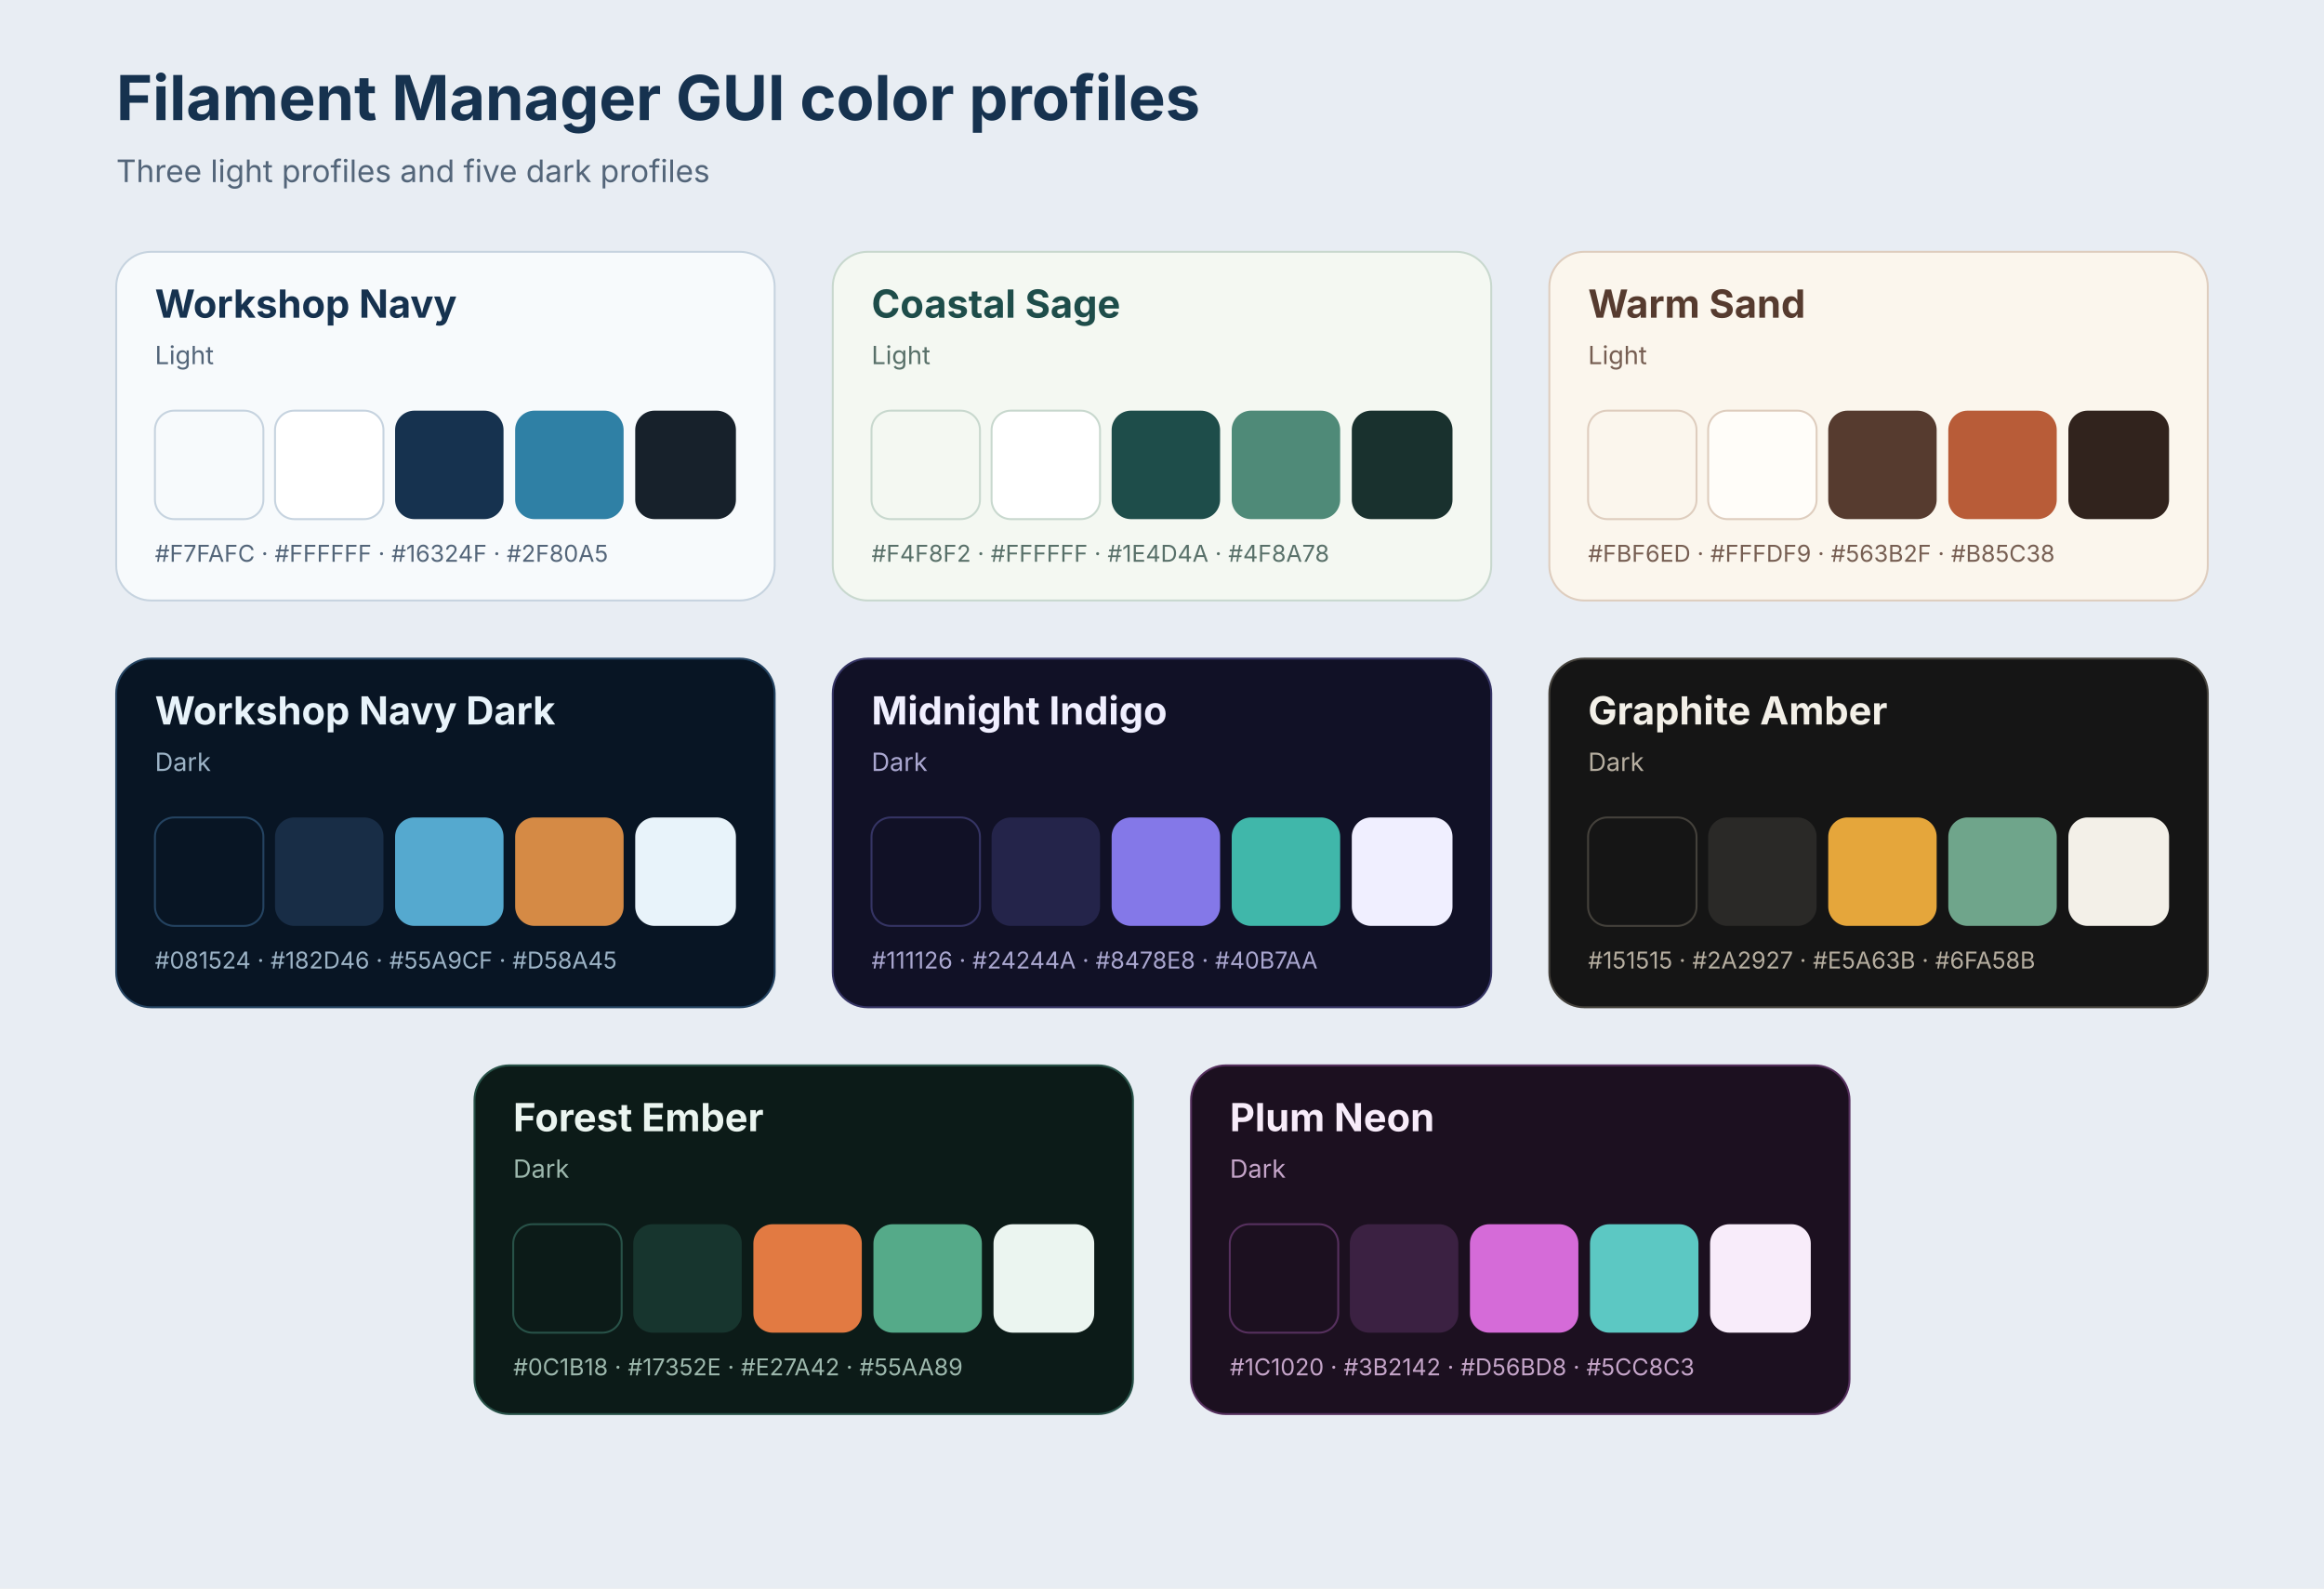
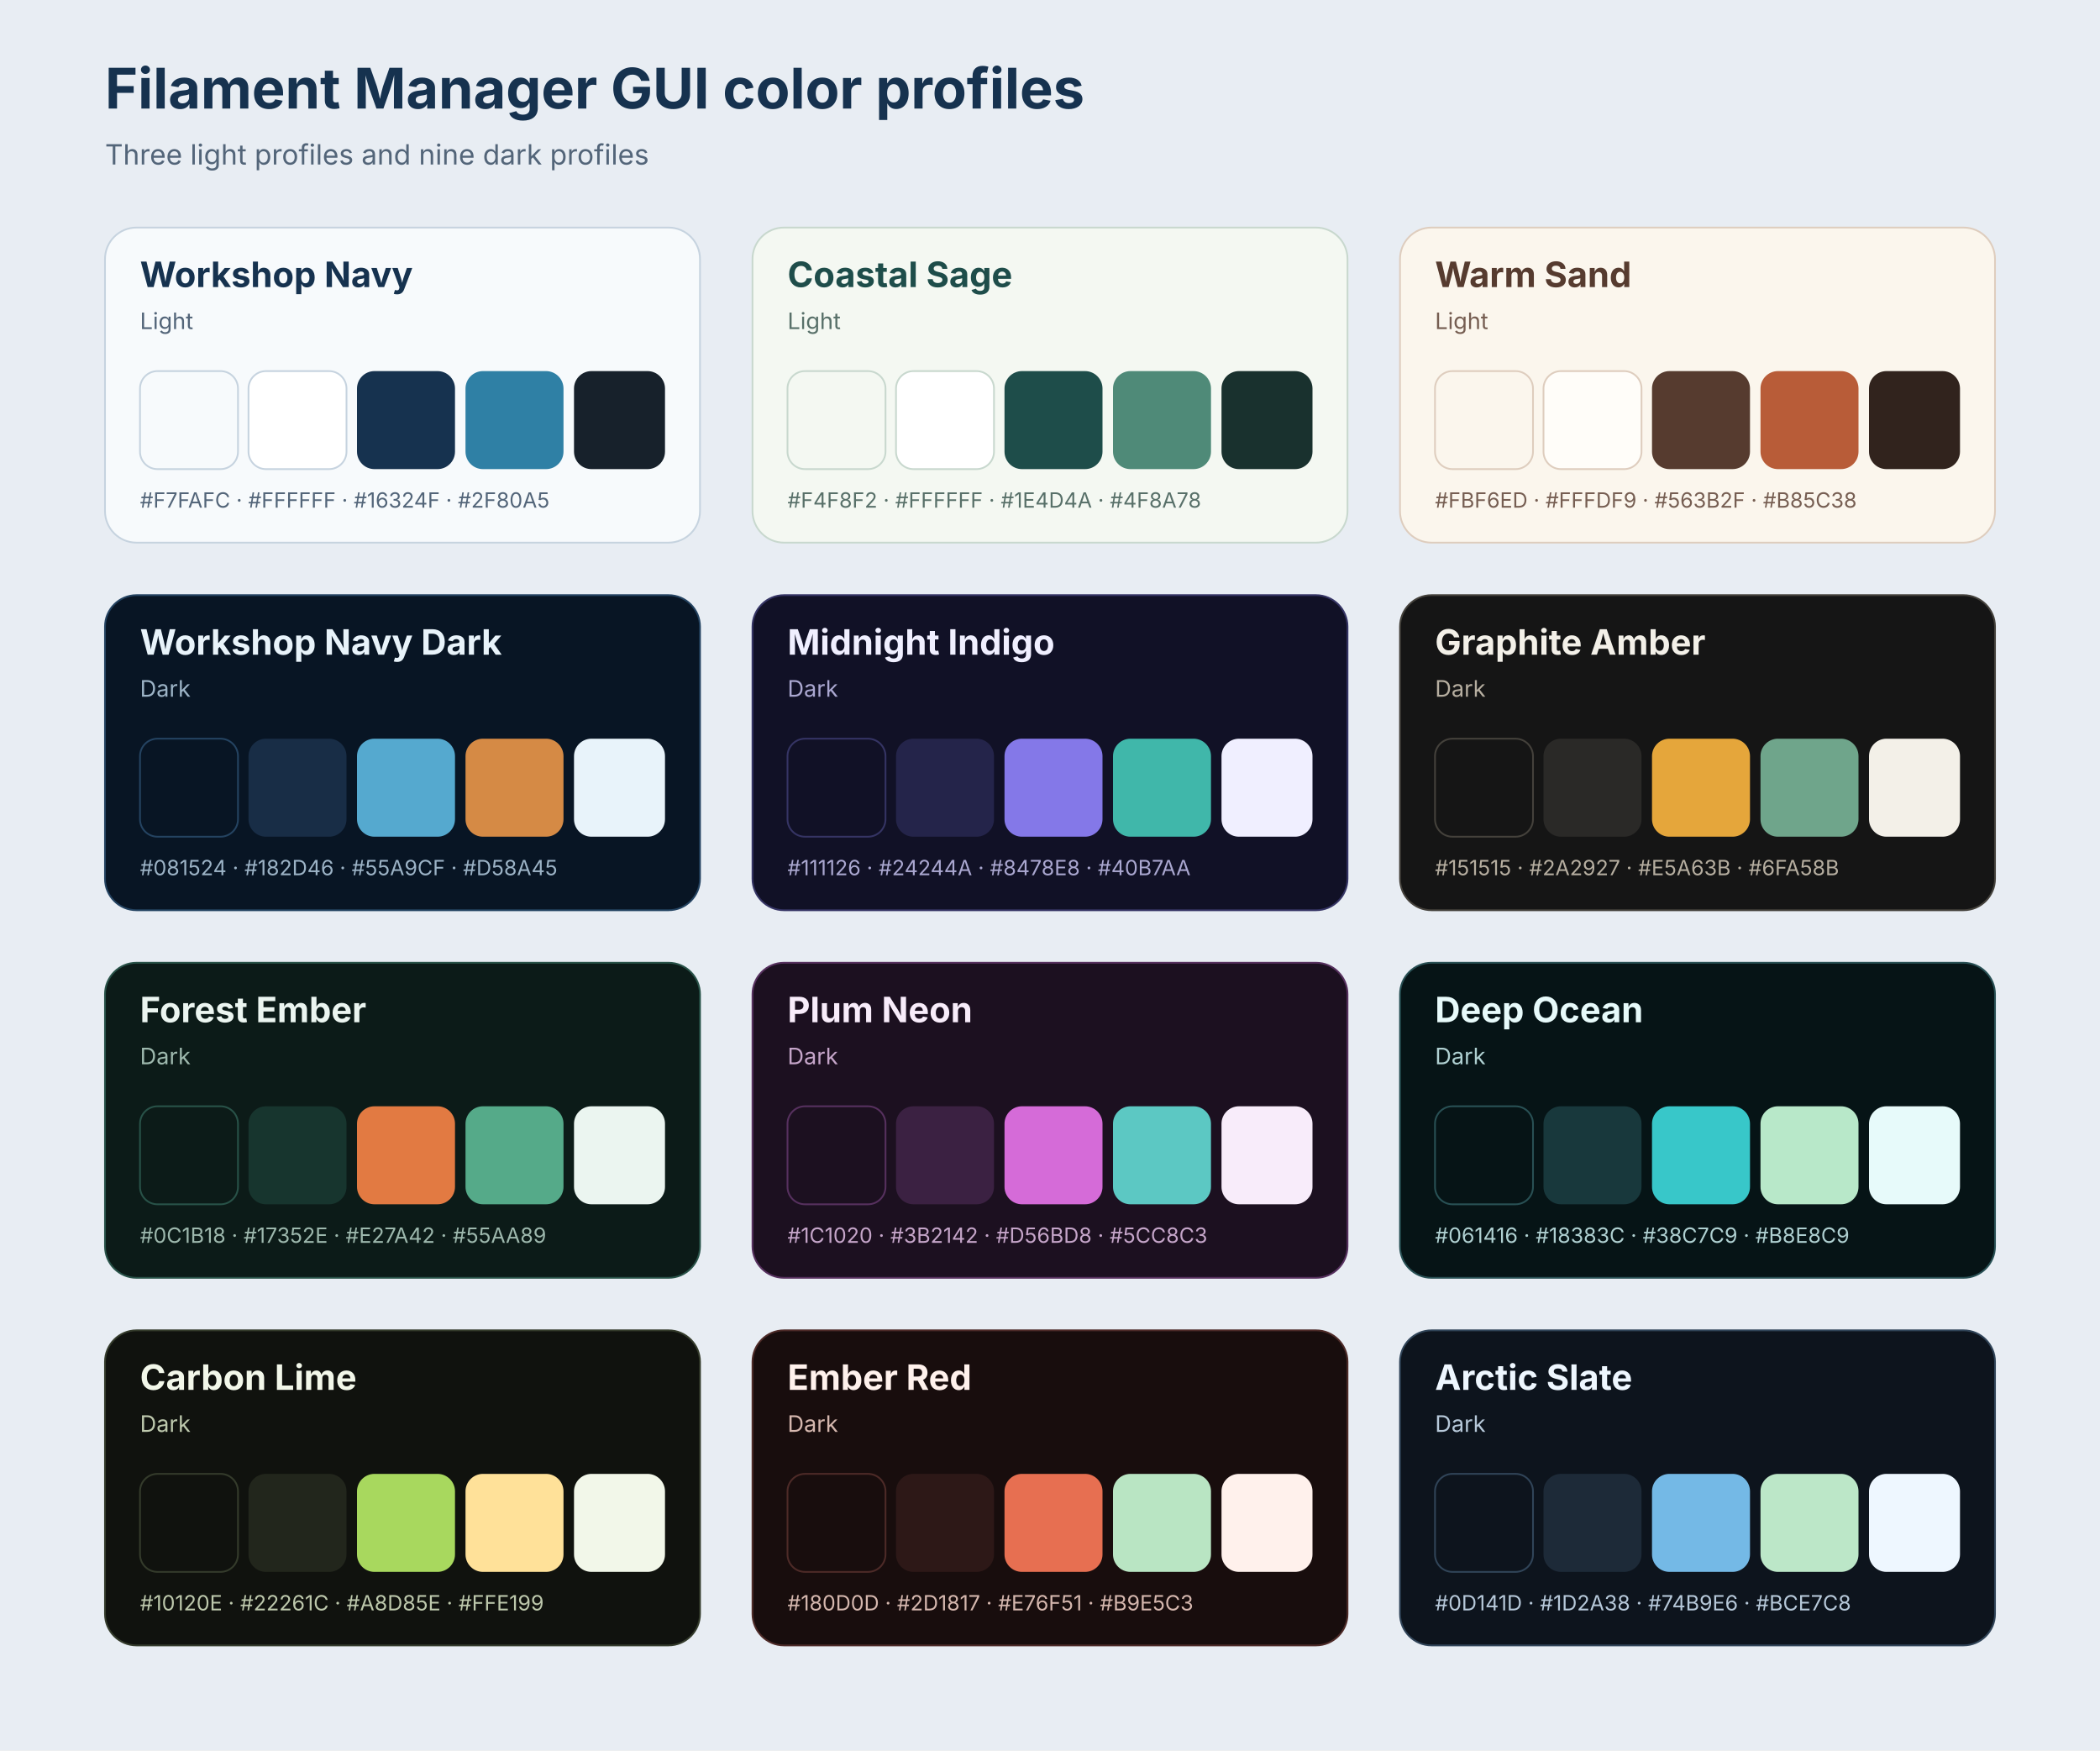
- <svg xmlns="http://www.w3.org/2000/svg" width="1200" height="820" viewBox="0 0 1200 820" role="img" aria-labelledby="title description">
-   <rect width="1200" height="820" fill="#E8EDF3" />
+ <svg xmlns="http://www.w3.org/2000/svg" width="1200" height="1000" viewBox="0 0 1200 1000" role="img" aria-labelledby="title description">
+   <rect width="1200" height="1000" fill="#E8EDF3" />
  <text x="60" y="62" fill="#16324F" font-family="Inter, system-ui, sans-serif" font-size="32" font-weight="700">Filament Manager GUI color profiles</text>
-   <text x="60" y="94" fill="#536579" font-family="Inter, system-ui, sans-serif" font-size="16">Three light profiles and five dark profiles</text>
+   <text x="60" y="94" fill="#536579" font-family="Inter, system-ui, sans-serif" font-size="16">Three light profiles and nine dark profiles</text>
  <g font-family="Inter, system-ui, sans-serif">
    <g transform="translate(60 130)">
      <rect width="340" height="180" rx="18" fill="#F7FAFC" stroke="#C6D3DF" />
      <text x="20" y="34" fill="#16324F" font-size="20" font-weight="700">Workshop Navy</text>
      <text x="20" y="58" fill="#536579" font-size="13">Light</text>
      <rect x="20" y="82" width="56" height="56" rx="10" fill="#F7FAFC" stroke="#C6D3DF" />
      <rect x="82" y="82" width="56" height="56" rx="10" fill="#FFFFFF" stroke="#C6D3DF" />
      <rect x="144" y="82" width="56" height="56" rx="10" fill="#16324F" />
      <rect x="206" y="82" width="56" height="56" rx="10" fill="#2F80A5" />
      <rect x="268" y="82" width="52" height="56" rx="10" fill="#17212B" />
      <text x="20" y="160" fill="#536579" font-size="12">#F7FAFC · #FFFFFF · #16324F · #2F80A5</text>
    </g>
    <g transform="translate(430 130)">
      <rect width="340" height="180" rx="18" fill="#F4F8F2" stroke="#C8D8CE" />
      <text x="20" y="34" fill="#1E4D4A" font-size="20" font-weight="700">Coastal Sage</text>
      <text x="20" y="58" fill="#587069" font-size="13">Light</text>
      <rect x="20" y="82" width="56" height="56" rx="10" fill="#F4F8F2" stroke="#C8D8CE" />
      <rect x="82" y="82" width="56" height="56" rx="10" fill="#FFFFFF" stroke="#C8D8CE" />
      <rect x="144" y="82" width="56" height="56" rx="10" fill="#1E4D4A" />
      <rect x="206" y="82" width="56" height="56" rx="10" fill="#4F8A78" />
      <rect x="268" y="82" width="52" height="56" rx="10" fill="#19312E" />
      <text x="20" y="160" fill="#587069" font-size="12">#F4F8F2 · #FFFFFF · #1E4D4A · #4F8A78</text>
    </g>
    <g transform="translate(800 130)">
      <rect width="340" height="180" rx="18" fill="#FBF6ED" stroke="#DECDBE" />
      <text x="20" y="34" fill="#563B2F" font-size="20" font-weight="700">Warm Sand</text>
      <text x="20" y="58" fill="#765E52" font-size="13">Light</text>
      <rect x="20" y="82" width="56" height="56" rx="10" fill="#FBF6ED" stroke="#DECDBE" />
      <rect x="82" y="82" width="56" height="56" rx="10" fill="#FFFDF9" stroke="#DECDBE" />
      <rect x="144" y="82" width="56" height="56" rx="10" fill="#563B2F" />
      <rect x="206" y="82" width="56" height="56" rx="10" fill="#B85C38" />
      <rect x="268" y="82" width="52" height="56" rx="10" fill="#31231D" />
      <text x="20" y="160" fill="#765E52" font-size="12">#FBF6ED · #FFFDF9 · #563B2F · #B85C38</text>
    </g>
    <g transform="translate(60 340)">
      <rect width="340" height="180" rx="18" fill="#081524" stroke="#244361" />
      <text x="20" y="34" fill="#E8F3FA" font-size="20" font-weight="700">Workshop Navy Dark</text>
      <text x="20" y="58" fill="#9CB3C6" font-size="13">Dark</text>
      <rect x="20" y="82" width="56" height="56" rx="10" fill="#081524" stroke="#244361" />
      <rect x="82" y="82" width="56" height="56" rx="10" fill="#182D46" />
      <rect x="144" y="82" width="56" height="56" rx="10" fill="#55A9CF" />
      <rect x="206" y="82" width="56" height="56" rx="10" fill="#D58A45" />
      <rect x="268" y="82" width="52" height="56" rx="10" fill="#E8F3FA" />
      <text x="20" y="160" fill="#9CB3C6" font-size="12">#081524 · #182D46 · #55A9CF · #D58A45</text>
    </g>
    <g transform="translate(430 340)">
      <rect width="340" height="180" rx="18" fill="#111126" stroke="#353464" />
      <text x="20" y="34" fill="#F0EFFF" font-size="20" font-weight="700">Midnight Indigo</text>
      <text x="20" y="58" fill="#AAA7D0" font-size="13">Dark</text>
      <rect x="20" y="82" width="56" height="56" rx="10" fill="#111126" stroke="#353464" />
      <rect x="82" y="82" width="56" height="56" rx="10" fill="#24244A" />
      <rect x="144" y="82" width="56" height="56" rx="10" fill="#8478E8" />
      <rect x="206" y="82" width="56" height="56" rx="10" fill="#40B7AA" />
      <rect x="268" y="82" width="52" height="56" rx="10" fill="#F0EFFF" />
      <text x="20" y="160" fill="#AAA7D0" font-size="12">#111126 · #24244A · #8478E8 · #40B7AA</text>
    </g>
    <g transform="translate(800 340)">
      <rect width="340" height="180" rx="18" fill="#151515" stroke="#44413B" />
      <text x="20" y="34" fill="#F3F0E8" font-size="20" font-weight="700">Graphite Amber</text>
      <text x="20" y="58" fill="#B6AEA0" font-size="13">Dark</text>
      <rect x="20" y="82" width="56" height="56" rx="10" fill="#151515" stroke="#44413B" />
      <rect x="82" y="82" width="56" height="56" rx="10" fill="#2A2927" />
      <rect x="144" y="82" width="56" height="56" rx="10" fill="#E5A63B" />
      <rect x="206" y="82" width="56" height="56" rx="10" fill="#6FA58B" />
      <rect x="268" y="82" width="52" height="56" rx="10" fill="#F3F0E8" />
      <text x="20" y="160" fill="#B6AEA0" font-size="12">#151515 · #2A2927 · #E5A63B · #6FA58B</text>
    </g>
-     <g transform="translate(245 550)">
+     <g transform="translate(60 550)">
      <rect width="340" height="180" rx="18" fill="#0C1B18" stroke="#285248" />
      <text x="20" y="34" fill="#EBF5F0" font-size="20" font-weight="700">Forest Ember</text>
      <text x="20" y="58" fill="#9DB8AD" font-size="13">Dark</text>
      <rect x="20" y="82" width="56" height="56" rx="10" fill="#0C1B18" stroke="#285248" />
      <rect x="82" y="82" width="56" height="56" rx="10" fill="#17352E" />
      <rect x="144" y="82" width="56" height="56" rx="10" fill="#E27A42" />
      <rect x="206" y="82" width="56" height="56" rx="10" fill="#55AA89" />
      <rect x="268" y="82" width="52" height="56" rx="10" fill="#EBF5F0" />
      <text x="20" y="160" fill="#9DB8AD" font-size="12">#0C1B18 · #17352E · #E27A42 · #55AA89</text>
    </g>
-     <g transform="translate(615 550)">
+     <g transform="translate(430 550)">
      <rect width="340" height="180" rx="18" fill="#1C1020" stroke="#56305E" />
      <text x="20" y="34" fill="#F8ECFA" font-size="20" font-weight="700">Plum Neon</text>
      <text x="20" y="58" fill="#C5A5C9" font-size="13">Dark</text>
      <rect x="20" y="82" width="56" height="56" rx="10" fill="#1C1020" stroke="#56305E" />
      <rect x="82" y="82" width="56" height="56" rx="10" fill="#3B2142" />
      <rect x="144" y="82" width="56" height="56" rx="10" fill="#D56BD8" />
      <rect x="206" y="82" width="56" height="56" rx="10" fill="#5CC8C3" />
      <rect x="268" y="82" width="52" height="56" rx="10" fill="#F8ECFA" />
      <text x="20" y="160" fill="#C5A5C9" font-size="12">#1C1020 · #3B2142 · #D56BD8 · #5CC8C3</text>
    </g>
+     <g transform="translate(800 550)">
+       <rect width="340" height="180" rx="18" fill="#061416" stroke="#285054" />
+       <text x="20" y="34" fill="#E7FAFA" font-size="20" font-weight="700">Deep Ocean</text>
+       <text x="20" y="58" fill="#AFD0D1" font-size="13">Dark</text>
+       <rect x="20" y="82" width="56" height="56" rx="10" fill="#061416" stroke="#285054" />
+       <rect x="82" y="82" width="56" height="56" rx="10" fill="#18383C" />
+       <rect x="144" y="82" width="56" height="56" rx="10" fill="#38C7C9" />
+       <rect x="206" y="82" width="56" height="56" rx="10" fill="#B8E8C9" />
+       <rect x="268" y="82" width="52" height="56" rx="10" fill="#E7FAFA" />
+       <text x="20" y="160" fill="#AFD0D1" font-size="12">#061416 · #18383C · #38C7C9 · #B8E8C9</text>
+     </g>
+     <g transform="translate(60 760)">
+       <rect width="340" height="180" rx="18" fill="#10120E" stroke="#343B2B" />
+       <text x="20" y="34" fill="#F2F7E9" font-size="20" font-weight="700">Carbon Lime</text>
+       <text x="20" y="58" fill="#BDC8AC" font-size="13">Dark</text>
+       <rect x="20" y="82" width="56" height="56" rx="10" fill="#10120E" stroke="#343B2B" />
+       <rect x="82" y="82" width="56" height="56" rx="10" fill="#22261C" />
+       <rect x="144" y="82" width="56" height="56" rx="10" fill="#A8D85E" />
+       <rect x="206" y="82" width="56" height="56" rx="10" fill="#FFE199" />
+       <rect x="268" y="82" width="52" height="56" rx="10" fill="#F2F7E9" />
+       <text x="20" y="160" fill="#BDC8AC" font-size="12">#10120E · #22261C · #A8D85E · #FFE199</text>
+     </g>
+     <g transform="translate(430 760)">
+       <rect width="340" height="180" rx="18" fill="#180D0D" stroke="#4D2A27" />
+       <text x="20" y="34" fill="#FFF1EC" font-size="20" font-weight="700">Ember Red</text>
+       <text x="20" y="58" fill="#D5B7AE" font-size="13">Dark</text>
+       <rect x="20" y="82" width="56" height="56" rx="10" fill="#180D0D" stroke="#4D2A27" />
+       <rect x="82" y="82" width="56" height="56" rx="10" fill="#2D1817" />
+       <rect x="144" y="82" width="56" height="56" rx="10" fill="#E76F51" />
+       <rect x="206" y="82" width="56" height="56" rx="10" fill="#B9E5C3" />
+       <rect x="268" y="82" width="52" height="56" rx="10" fill="#FFF1EC" />
+       <text x="20" y="160" fill="#D5B7AE" font-size="12">#180D0D · #2D1817 · #E76F51 · #B9E5C3</text>
+     </g>
+     <g transform="translate(800 760)">
+       <rect width="340" height="180" rx="18" fill="#0D141D" stroke="#304458" />
+       <text x="20" y="34" fill="#EEF7FF" font-size="20" font-weight="700">Arctic Slate</text>
+       <text x="20" y="58" fill="#B6C8D9" font-size="13">Dark</text>
+       <rect x="20" y="82" width="56" height="56" rx="10" fill="#0D141D" stroke="#304458" />
+       <rect x="82" y="82" width="56" height="56" rx="10" fill="#1D2A38" />
+       <rect x="144" y="82" width="56" height="56" rx="10" fill="#74B9E6" />
+       <rect x="206" y="82" width="56" height="56" rx="10" fill="#BCE7C8" />
+       <rect x="268" y="82" width="52" height="56" rx="10" fill="#EEF7FF" />
+       <text x="20" y="160" fill="#B6C8D9" font-size="12">#0D141D · #1D2A38 · #74B9E6 · #BCE7C8</text>
+     </g>
  </g>
</svg>
